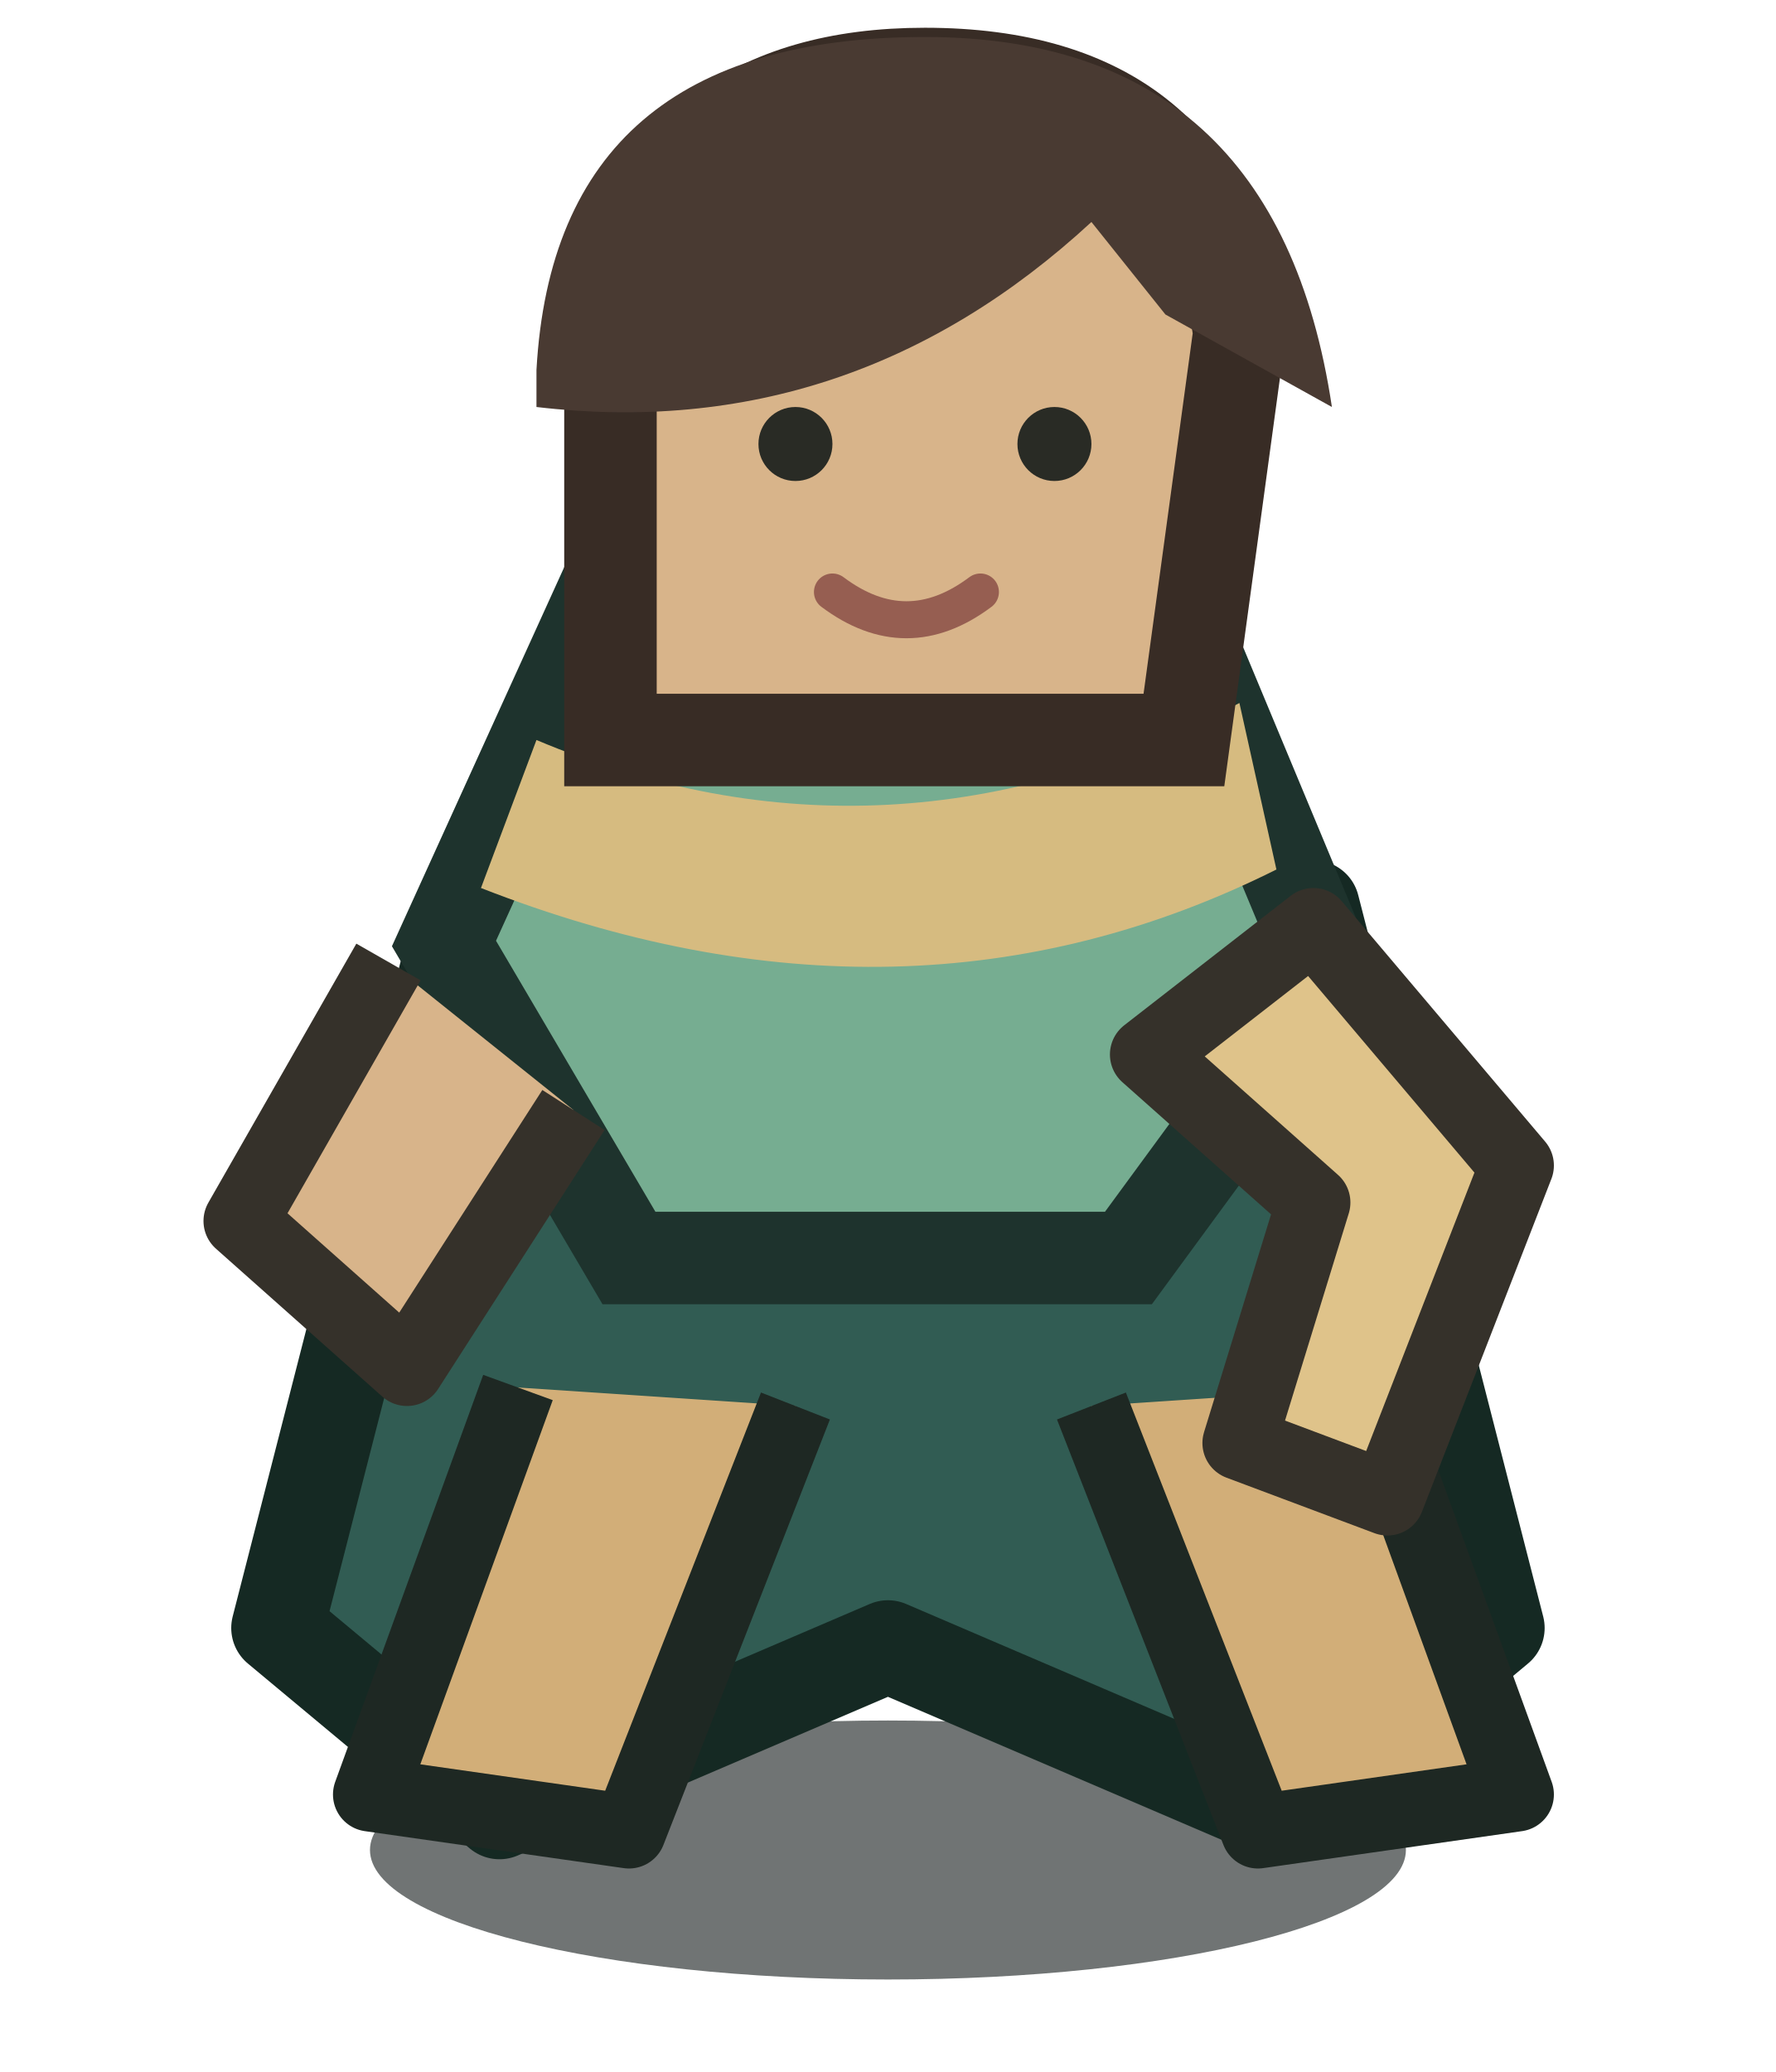
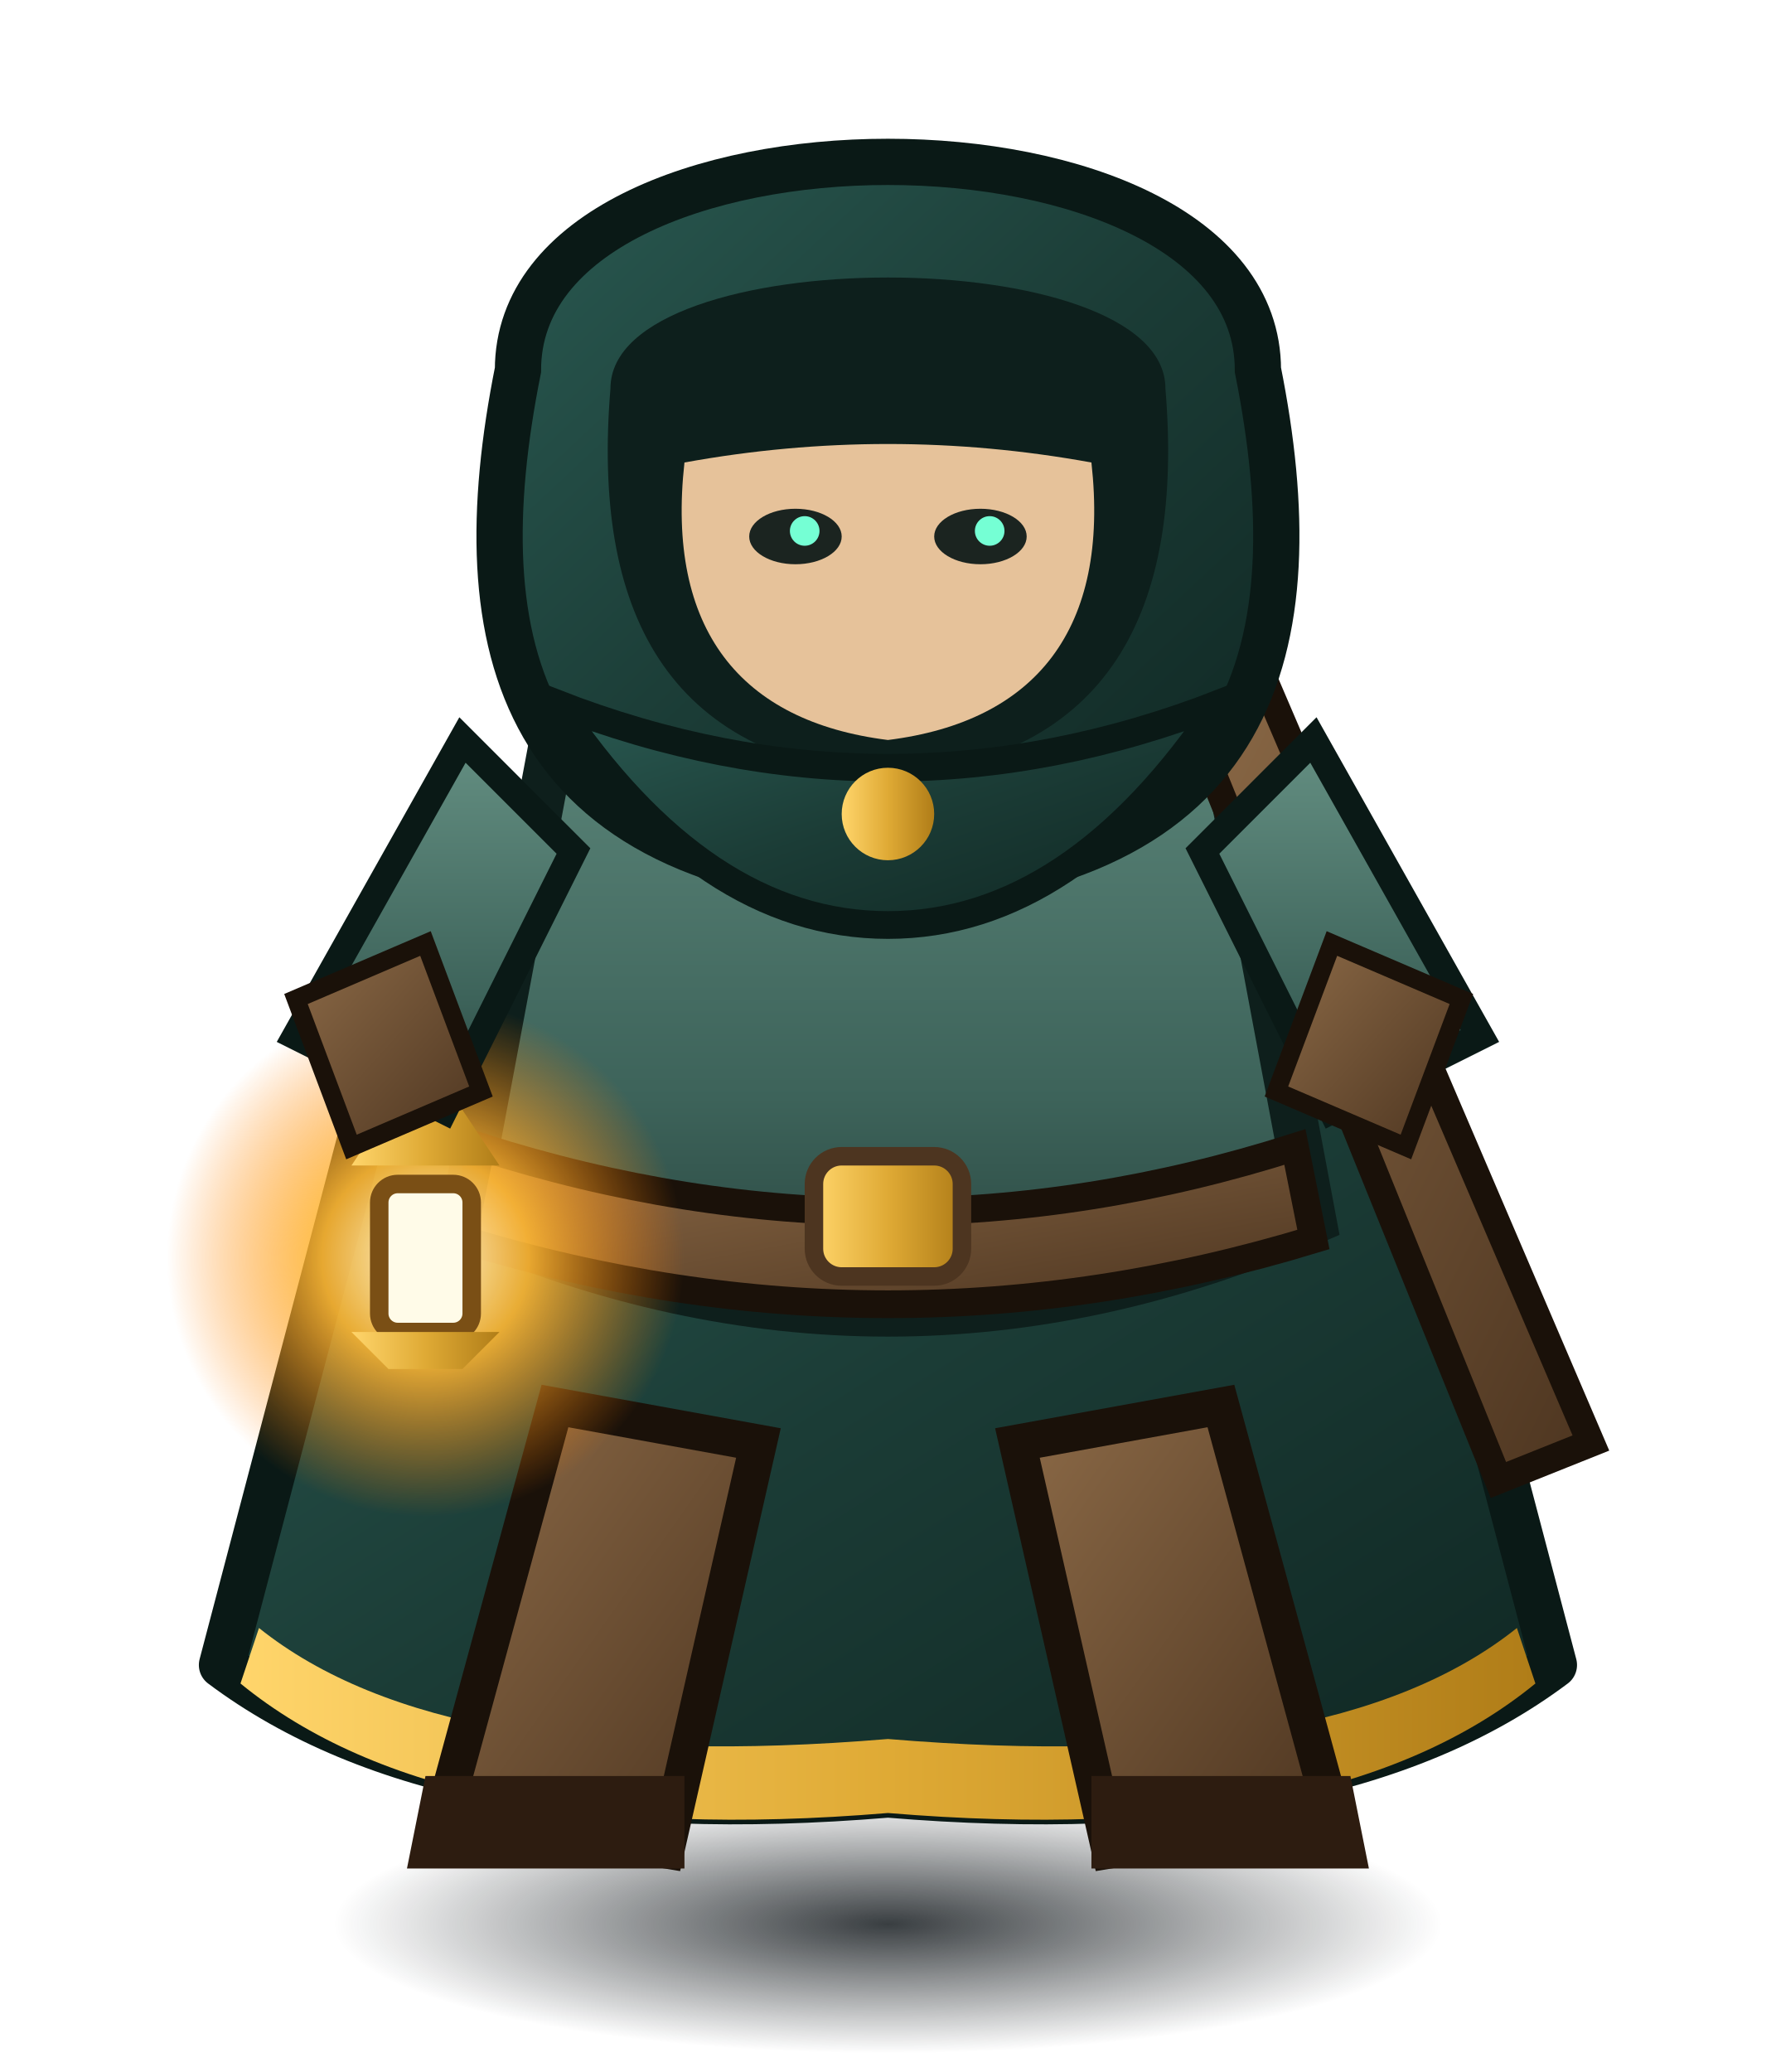
<svg xmlns="http://www.w3.org/2000/svg" viewBox="0 0 96 112">
-   <ellipse cx="48" cy="100" rx="28" ry="7" fill="#101817" opacity=".6" />
-   <path d="M25 49 15 88l12 10 21-9 21 9 12-10-10-39Z" fill="#315c53" stroke="#152923" stroke-width="5" stroke-linejoin="round" />
-   <path d="m28 75-8 22 14 2 9-23m16 0 9 23 14-2-8-22" fill="#d2ae78" stroke="#1e2823" stroke-width="4" stroke-linejoin="round" />
-   <path d="M34 29q14-14 28 0l10 24-11 15H34L24 51Z" fill="#76ad91" stroke="#1e332d" stroke-width="5" />
-   <path d="M29 40q19 8 38-2l2 9q-20 10-43 1Z" fill="#d6bb80" />
-   <path d="M33 17q3-13 17-13 15 0 17 14l-3 22H33Z" fill="#d8b48a" stroke="#382c25" stroke-width="5" />
-   <path d="M29 20Q30 2 50 2q19 0 22 20l-9-5-4-5q-13 12-30 10Z" fill="#493a32" />
-   <circle cx="43" cy="24" r="2" fill="#292b25" />
-   <circle cx="57" cy="24" r="2" fill="#292b25" />
-   <path d="M45 32q4 3 8 0" fill="none" stroke="#965e51" stroke-width="2" stroke-linecap="round" />
-   <path d="m71 50 11 13-7 18-8-3 4-13-9-8Z" fill="#dfc38a" stroke="#35312a" stroke-width="4" stroke-linejoin="round" />
-   <path d="m21 52-8 14 9 8 9-14" fill="#d8b48a" stroke="#35312a" stroke-width="4" stroke-linejoin="round" />
+   <defs>
+     <radialGradient id="shadowGlow" cx="50%" cy="50%" r="50%">
+       <stop offset="0%" stop-color="#080e12" stop-opacity="0.8" />
+       <stop offset="100%" stop-color="#080e12" stop-opacity="0" />
+     </radialGradient>
+     <linearGradient id="cloakGrad" x1="0%" y1="0%" x2="100%" y2="100%">
+       <stop offset="0%" stop-color="#2a5a52" />
+       <stop offset="50%" stop-color="#1b3c36" />
+       <stop offset="100%" stop-color="#0f2622" />
+     </linearGradient>
+     <linearGradient id="tunicGrad" x1="0%" y1="0%" x2="0%" y2="100%">
+       <stop offset="0%" stop-color="#648f82" />
+       <stop offset="70%" stop-color="#3d635a" />
+       <stop offset="100%" stop-color="#28443e" />
+     </linearGradient>
+     <linearGradient id="leatherGrad" x1="0%" y1="0%" x2="100%" y2="100%">
+       <stop offset="0%" stop-color="#8c6a47" />
+       <stop offset="100%" stop-color="#4d3520" />
+     </linearGradient>
+     <linearGradient id="goldTrim" x1="0%" y1="0%" x2="100%" y2="0%">
+       <stop offset="0%" stop-color="#ffd56b" />
+       <stop offset="50%" stop-color="#dfaa35" />
+       <stop offset="100%" stop-color="#b07d18" />
+     </linearGradient>
+     <radialGradient id="lanternGlow" cx="50%" cy="50%" r="50%">
+       <stop offset="0%" stop-color="#fff8db" stop-opacity="1" />
+       <stop offset="40%" stop-color="#ffb834" stop-opacity="0.9" />
+       <stop offset="100%" stop-color="#ff7b00" stop-opacity="0" />
+     </radialGradient>
+   </defs>
+   <ellipse cx="48" cy="104" rx="30" ry="7" fill="url(#shadowGlow)" />
+   <path d="M22 52 L12 90 Q24 99 48 97 Q72 99 84 90 L74 52 Z" fill="url(#cloakGrad)" stroke="#0a1916" stroke-width="2.5" stroke-linejoin="round" />
+   <path d="M14 88 Q24 96 48 94 Q72 96 82 88 L83 91 Q72 100 48 98 Q24 100 13 91 Z" fill="url(#goldTrim)" />
+   <path d="M30 76 L24 98 L36 100 L41 78 Z" fill="url(#leatherGrad)" stroke="#1a1109" stroke-width="2" />
+   <path d="M55 78 L60 100 L72 98 L66 76 Z" fill="url(#leatherGrad)" stroke="#1a1109" stroke-width="2" />
+   <path d="M23 96 L37 96 L37 101 L22 101 Z" fill="#2d1c10" />
+   <path d="M59 96 L73 96 L74 101 L59 101 Z" fill="#2d1c10" />
+   <path d="M31 34 Q48 30 65 34 L71 66 Q48 76 25 66 Z" fill="url(#tunicGrad)" stroke="#0e1f1c" stroke-width="2.5" />
+   <path d="M26 62 Q48 69 70 62 L71 67 Q48 74 25 67 Z" fill="url(#leatherGrad)" stroke="#1a1109" stroke-width="1.5" />
+   <rect x="44" y="62.5" width="8" height="6.5" rx="1.5" fill="url(#goldTrim)" stroke="#4d3520" stroke-width="1" />
+   <ellipse cx="23" cy="68" rx="14" ry="14" fill="url(#lanternGlow)" />
+   <rect x="20.5" y="64" width="5" height="8" rx="1" fill="#fffbe8" stroke="#7a4f15" stroke-width="1" />
+   <path d="M19 63 L27 63 L25 60 L21 60 Z" fill="url(#goldTrim)" />
+   <path d="M19 72 L27 72 L25 74 L21 74 Z" fill="url(#goldTrim)" />
+   <path d="M68 36 L86 78 L81 80 L64 38 Z" fill="url(#leatherGrad)" stroke="#1a1109" stroke-width="1.5" />
+   <path d="M63 36 L58 24 L62 22 L67 34 Z" fill="url(#goldTrim)" stroke="#3e2a0b" stroke-width="1" />
+   <rect x="55" y="32" width="14" height="3" rx="1" fill="url(#goldTrim)" transform="rotate(-25 62 33)" />
+   <circle cx="58" cy="23" r="2.5" fill="url(#goldTrim)" />
+   <path d="M28 20 C28 5 68 5 68 20 C71 35 68 47 48 48 C28 47 25 35 28 20 Z" fill="url(#cloakGrad)" stroke="#0a1916" stroke-width="2.5" />
+   <path d="M33 21 C33 13 63 13 63 21 C64 33 60 41 48 42 C36 41 32 33 33 21 Z" fill="#0d1f1c" />
+   <path d="M37 25 Q48 23 59 25 C60 34 56 39 48 40 C40 39 36 34 37 25 Z" fill="#e6c29a" />
+   <ellipse cx="43" cy="29" rx="2.5" ry="1.5" fill="#1b2420" />
+   <circle cx="43.5" cy="28.7" r="0.8" fill="#75ffd4" />
+   <ellipse cx="53" cy="29" rx="2.5" ry="1.5" fill="#1b2420" />
+   <circle cx="53.5" cy="28.7" r="0.8" fill="#75ffd4" />
+   <path d="M30 38 Q48 45 66 38 Q58 50 48 50 Q38 50 30 38 Z" fill="url(#cloakGrad)" stroke="#0a1916" stroke-width="1.5" />
+   <circle cx="48" cy="44" r="2.5" fill="url(#goldTrim)" />
+   <path d="M25 40 L16 56 L24 60 L31 46 Z" fill="url(#tunicGrad)" stroke="#0a1916" stroke-width="1.5" />
+   <path d="M16 54 L19 62 L26 59 L23 51 Z" fill="url(#leatherGrad)" stroke="#1a1109" stroke-width="1" />
+   <path d="M71 40 L80 56 L72 60 L65 46 Z" fill="url(#tunicGrad)" stroke="#0a1916" stroke-width="1.5" />
+   <path d="M72 51 L69 59 L76 62 L79 54 Z" fill="url(#leatherGrad)" stroke="#1a1109" stroke-width="1" />
</svg>
